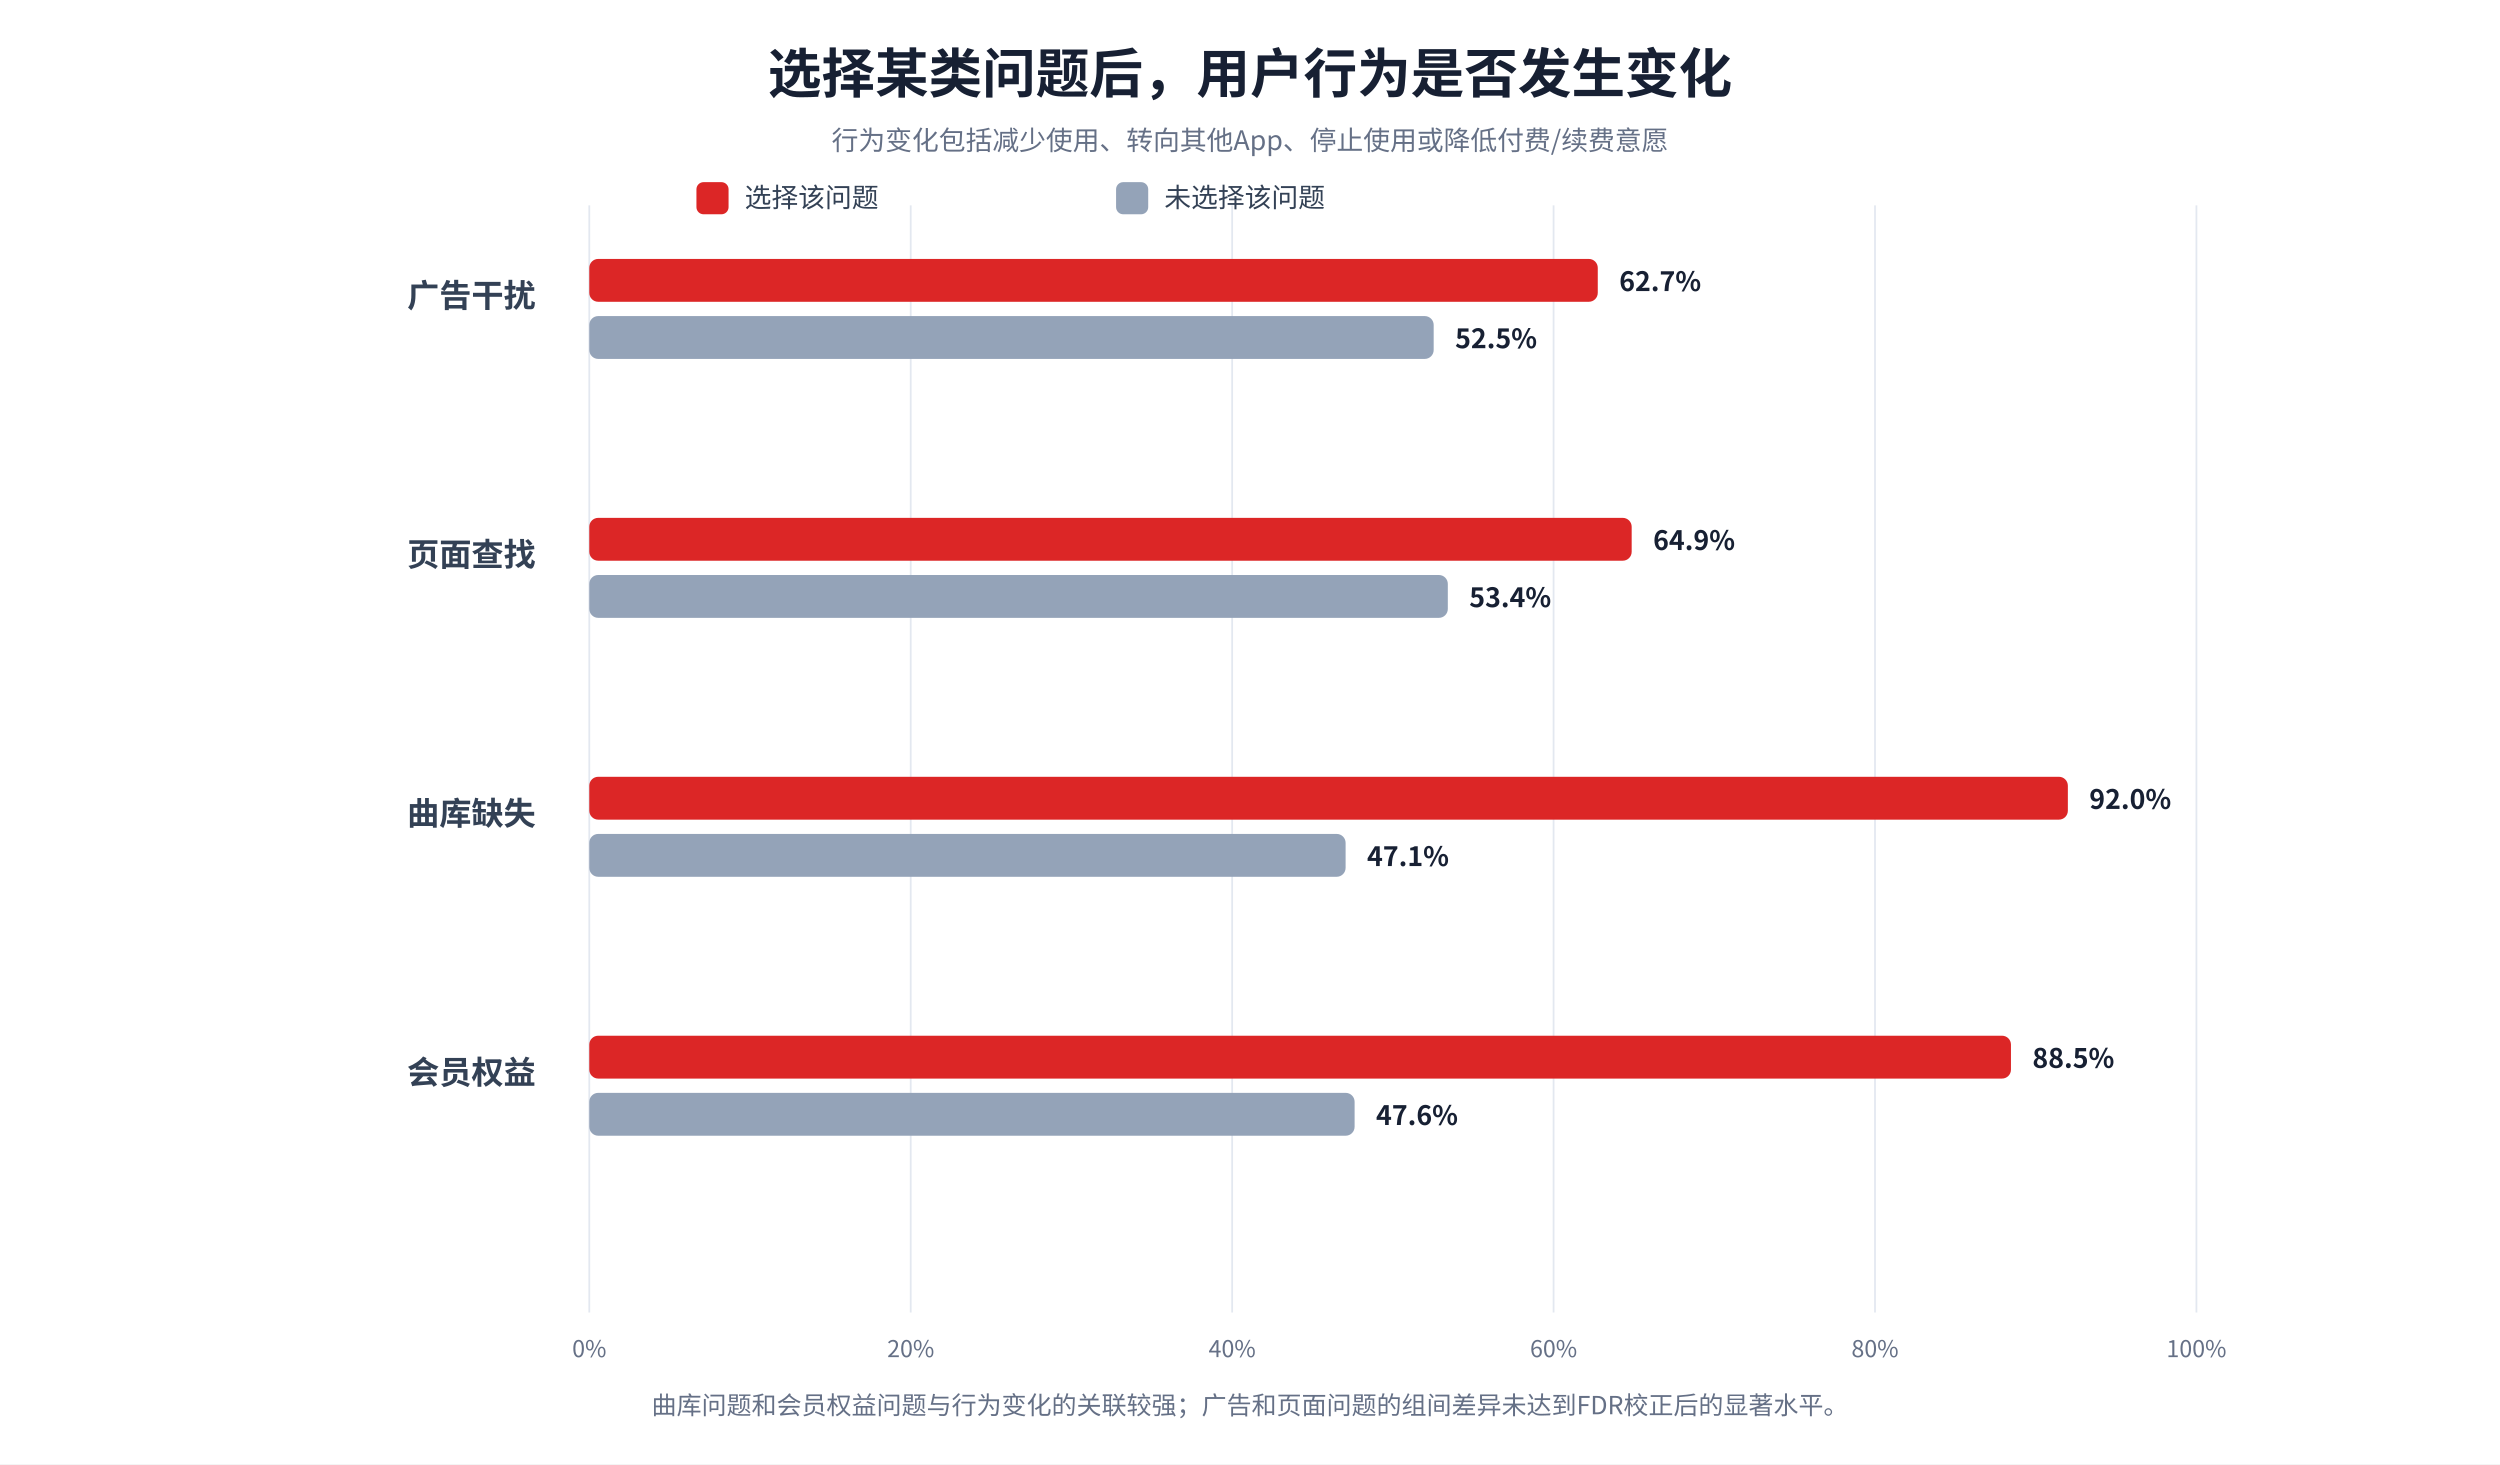
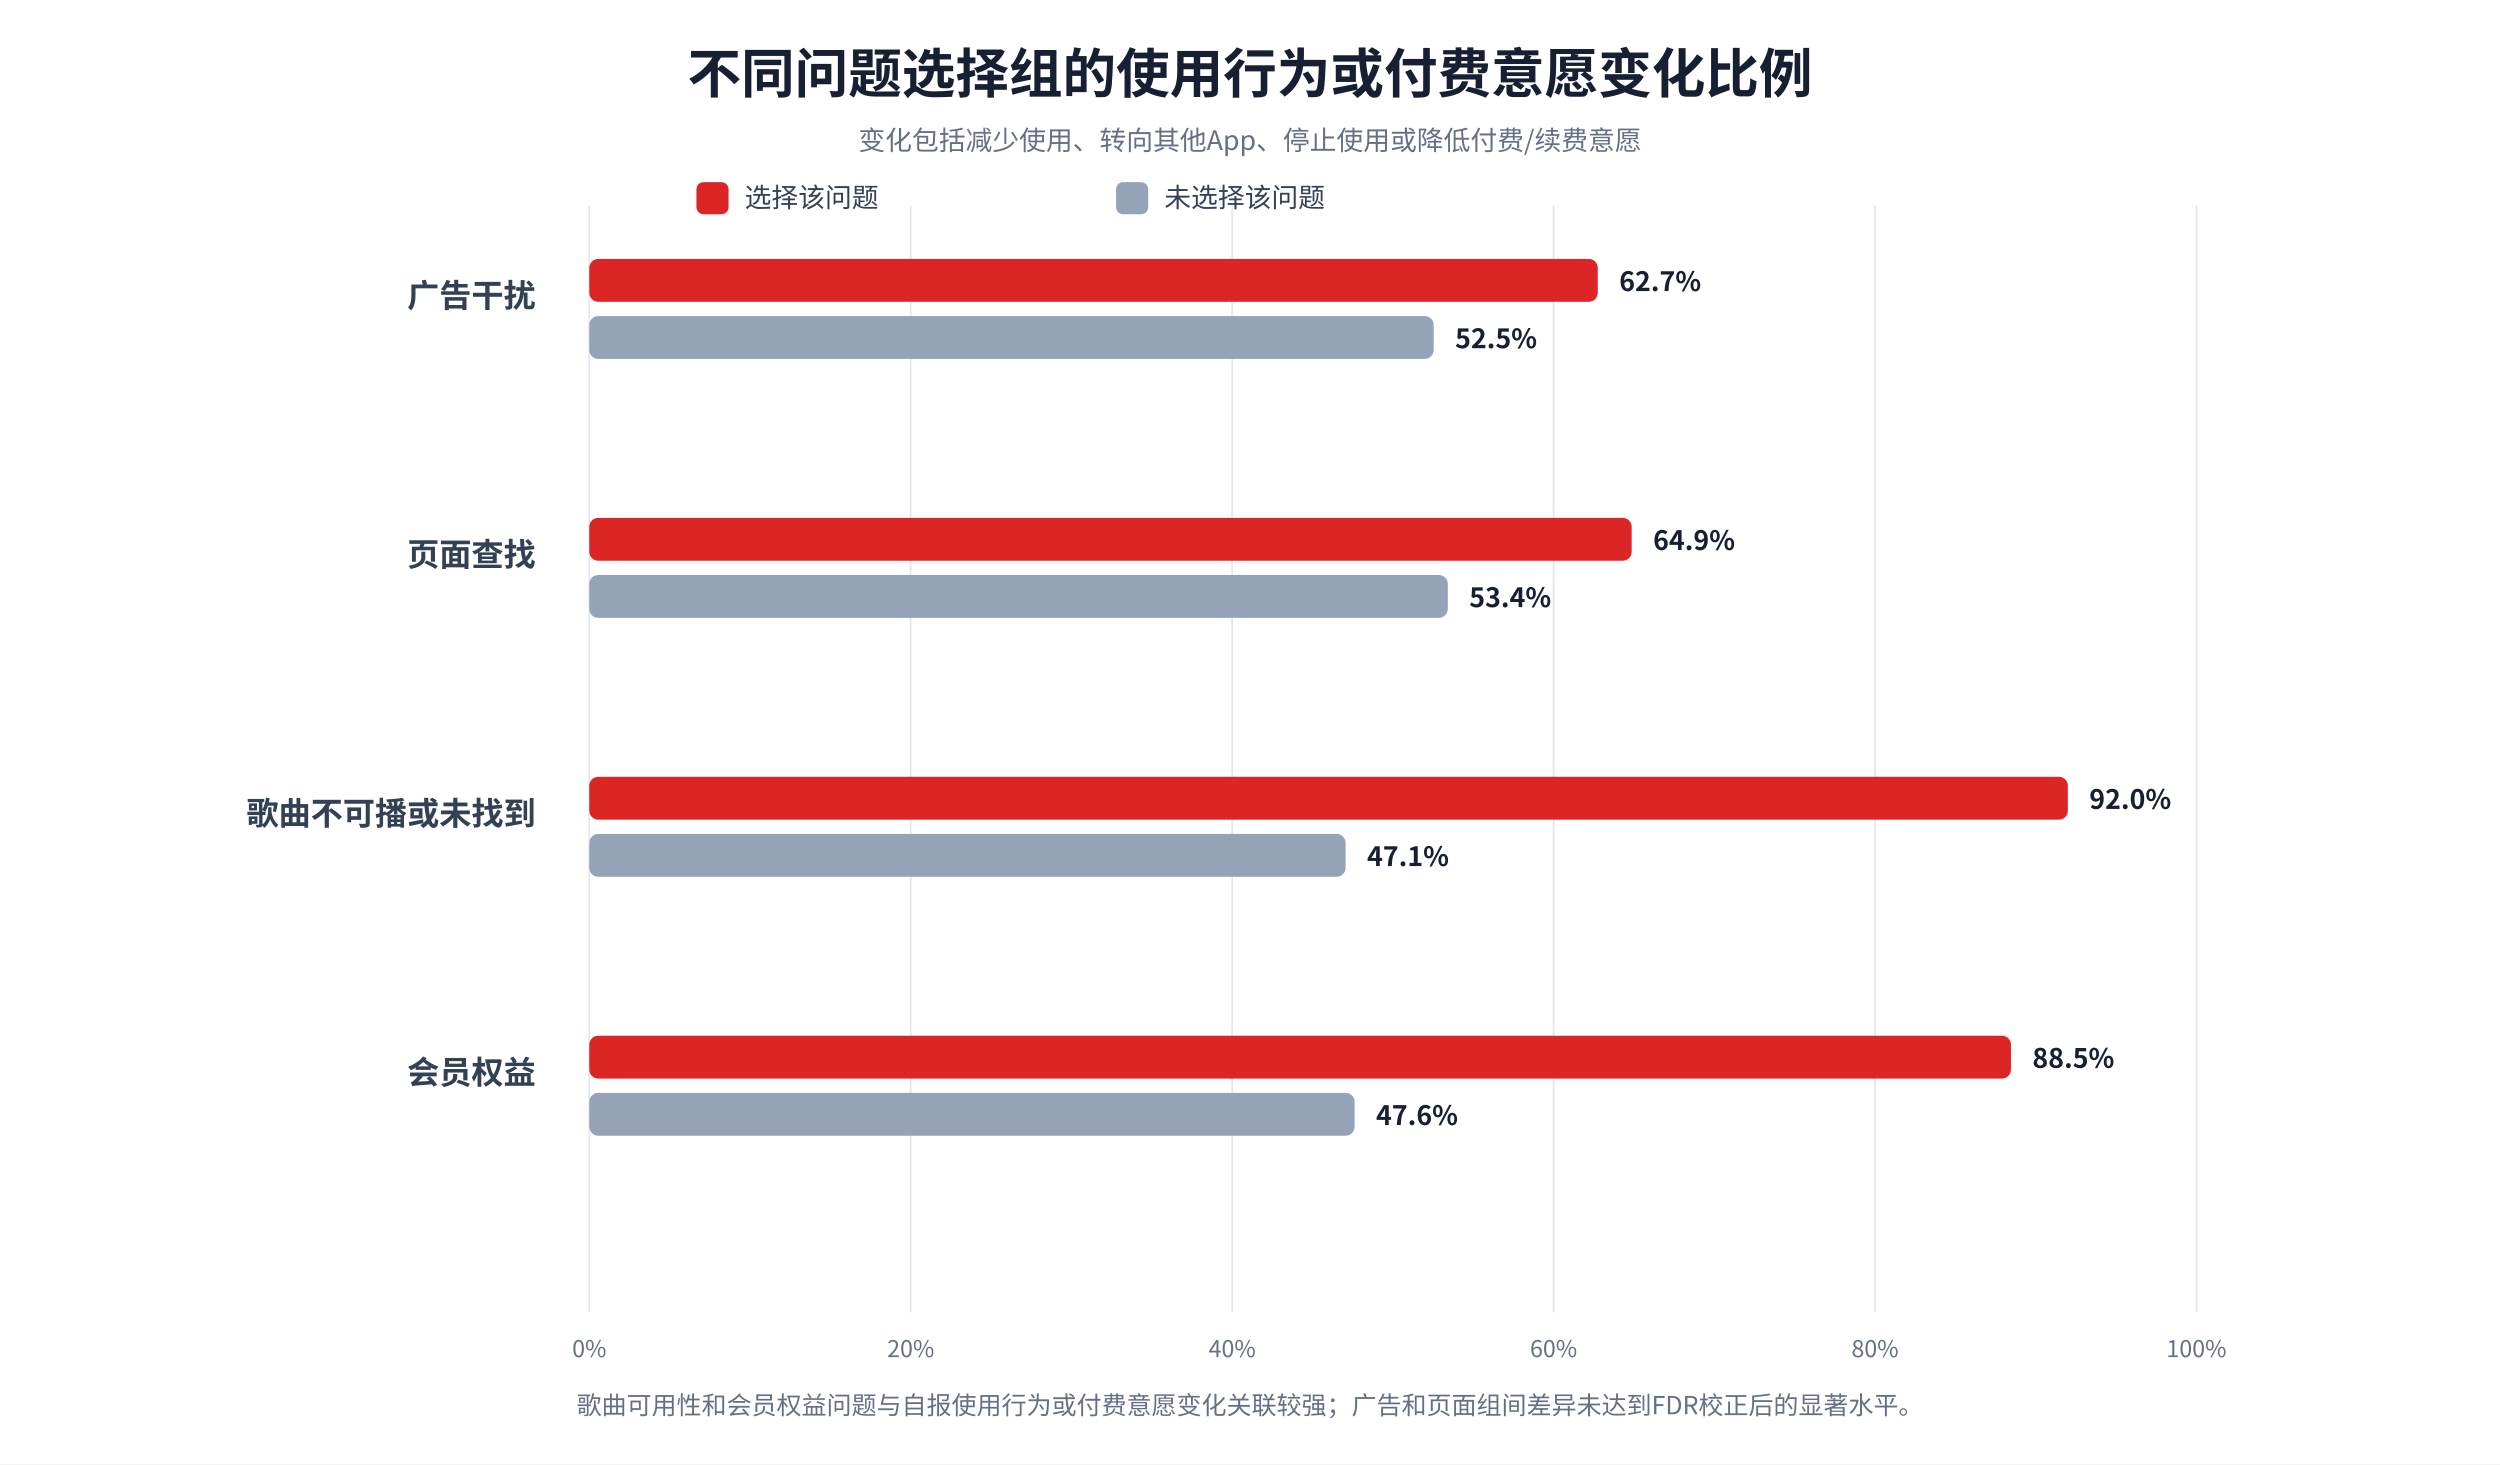
<svg xmlns="http://www.w3.org/2000/svg" width="1400" height="820" viewBox="0 0 1400 820">
  <rect width="1400" height="820" fill="#ffffff" />
-   <text x="700" y="52" text-anchor="middle" font-family="Microsoft YaHei, Noto Sans CJK SC, Arial, sans-serif" font-size="30" font-weight="700" fill="#172033">选择某类问题后，用户行为是否发生变化</text>
-   <text x="700" y="84" text-anchor="middle" font-family="Microsoft YaHei, Noto Sans CJK SC, Arial, sans-serif" font-size="15" fill="#657086">行为变化包括减少使用、转向其他App、停止使用或降低付费/续费意愿</text>
+   <text x="700" y="52" text-anchor="middle" font-family="Microsoft YaHei, Noto Sans CJK SC, Arial, sans-serif" font-size="30" font-weight="700" fill="#172033">不同问题选择组的使用行为或付费意愿变化比例</text>
+   <text x="700" y="84" text-anchor="middle" font-family="Microsoft YaHei, Noto Sans CJK SC, Arial, sans-serif" font-size="15" fill="#657086">变化包括减少使用、转向其他App、停止使用或降低付费/续费意愿</text>
  <g font-family="Microsoft YaHei, Noto Sans CJK SC, Arial, sans-serif">
    <line x1="330" y1="115" x2="330" y2="735" stroke="#E3E8F0" stroke-width="1" />
    <text x="330" y="760" text-anchor="middle" font-size="13" fill="#657086">0%</text>
    <line x1="510" y1="115" x2="510" y2="735" stroke="#E3E8F0" stroke-width="1" />
    <text x="510" y="760" text-anchor="middle" font-size="13" fill="#657086">20%</text>
    <line x1="690" y1="115" x2="690" y2="735" stroke="#E3E8F0" stroke-width="1" />
    <text x="690" y="760" text-anchor="middle" font-size="13" fill="#657086">40%</text>
    <line x1="870" y1="115" x2="870" y2="735" stroke="#E3E8F0" stroke-width="1" />
    <text x="870" y="760" text-anchor="middle" font-size="13" fill="#657086">60%</text>
    <line x1="1050" y1="115" x2="1050" y2="735" stroke="#E3E8F0" stroke-width="1" />
    <text x="1050" y="760" text-anchor="middle" font-size="13" fill="#657086">80%</text>
    <line x1="1230" y1="115" x2="1230" y2="735" stroke="#E3E8F0" stroke-width="1" />
    <text x="1230" y="760" text-anchor="middle" font-size="13" fill="#657086">100%</text>
    <text x="300" y="172" text-anchor="end" font-size="18" font-weight="700" fill="#334155">广告干扰</text>
    <rect x="330" y="145" width="564.75" height="24" rx="5" fill="#DC2626" />
    <text x="906.75" y="163" font-size="15" font-weight="700" fill="#172033">62.7%</text>
    <rect x="330" y="177" width="472.86" height="24" rx="5" fill="#94A3B8" />
    <text x="814.86" y="195" font-size="15" font-weight="700" fill="#172033">52.5%</text>
    <text x="300" y="317" text-anchor="end" font-size="18" font-weight="700" fill="#334155">页面查找</text>
    <rect x="330" y="290" width="583.74" height="24" rx="5" fill="#DC2626" />
    <text x="925.74" y="308" font-size="15" font-weight="700" fill="#172033">64.9%</text>
    <rect x="330" y="322" width="480.78" height="24" rx="5" fill="#94A3B8" />
    <text x="822.78" y="340" font-size="15" font-weight="700" fill="#172033">53.4%</text>
-     <text x="300" y="462" text-anchor="end" font-size="18" font-weight="700" fill="#334155">曲库缺失</text>
+     <text x="300" y="462" text-anchor="end" font-size="18" font-weight="700" fill="#334155">歌曲不可播或未找到</text>
    <rect x="330" y="435" width="828" height="24" rx="5" fill="#DC2626" />
    <text x="1170" y="453" font-size="15" font-weight="700" fill="#172033">92.0%</text>
    <rect x="330" y="467" width="423.54" height="24" rx="5" fill="#94A3B8" />
    <text x="765.54" y="485" font-size="15" font-weight="700" fill="#172033">47.1%</text>
    <text x="300" y="607" text-anchor="end" font-size="18" font-weight="700" fill="#334155">会员权益</text>
    <rect x="330" y="580" width="796.14" height="24" rx="5" fill="#DC2626" />
    <text x="1138.14" y="598" font-size="15" font-weight="700" fill="#172033">88.5%</text>
    <rect x="330" y="612" width="428.58" height="24" rx="5" fill="#94A3B8" />
    <text x="770.58" y="630" font-size="15" font-weight="700" fill="#172033">47.6%</text>
    <g transform="translate(390,112)">
      <rect x="0" y="-10" width="18" height="18" rx="4" fill="#DC2626" />
      <text x="27" y="4" font-size="15" fill="#334155">选择该问题</text>
      <rect x="235" y="-10" width="18" height="18" rx="4" fill="#94A3B8" />
      <text x="262" y="4" font-size="15" fill="#334155">未选择该问题</text>
    </g>
  </g>
-   <text x="700" y="792" text-anchor="middle" font-family="Microsoft YaHei, Noto Sans CJK SC, Arial, sans-serif" font-size="14" fill="#657086">曲库问题和会员权益问题与行为变化的关联较强；广告和页面问题的组间差异未达到FDR校正后的显著水平。</text>
+   <text x="700" y="792" text-anchor="middle" font-family="Microsoft YaHei, Noto Sans CJK SC, Arial, sans-serif" font-size="14" fill="#657086">歌曲可用性和会员权益问题与自报使用行为或付费意愿变化关联较强；广告和页面组间差异未达到FDR校正后的显著水平。</text>
</svg>
